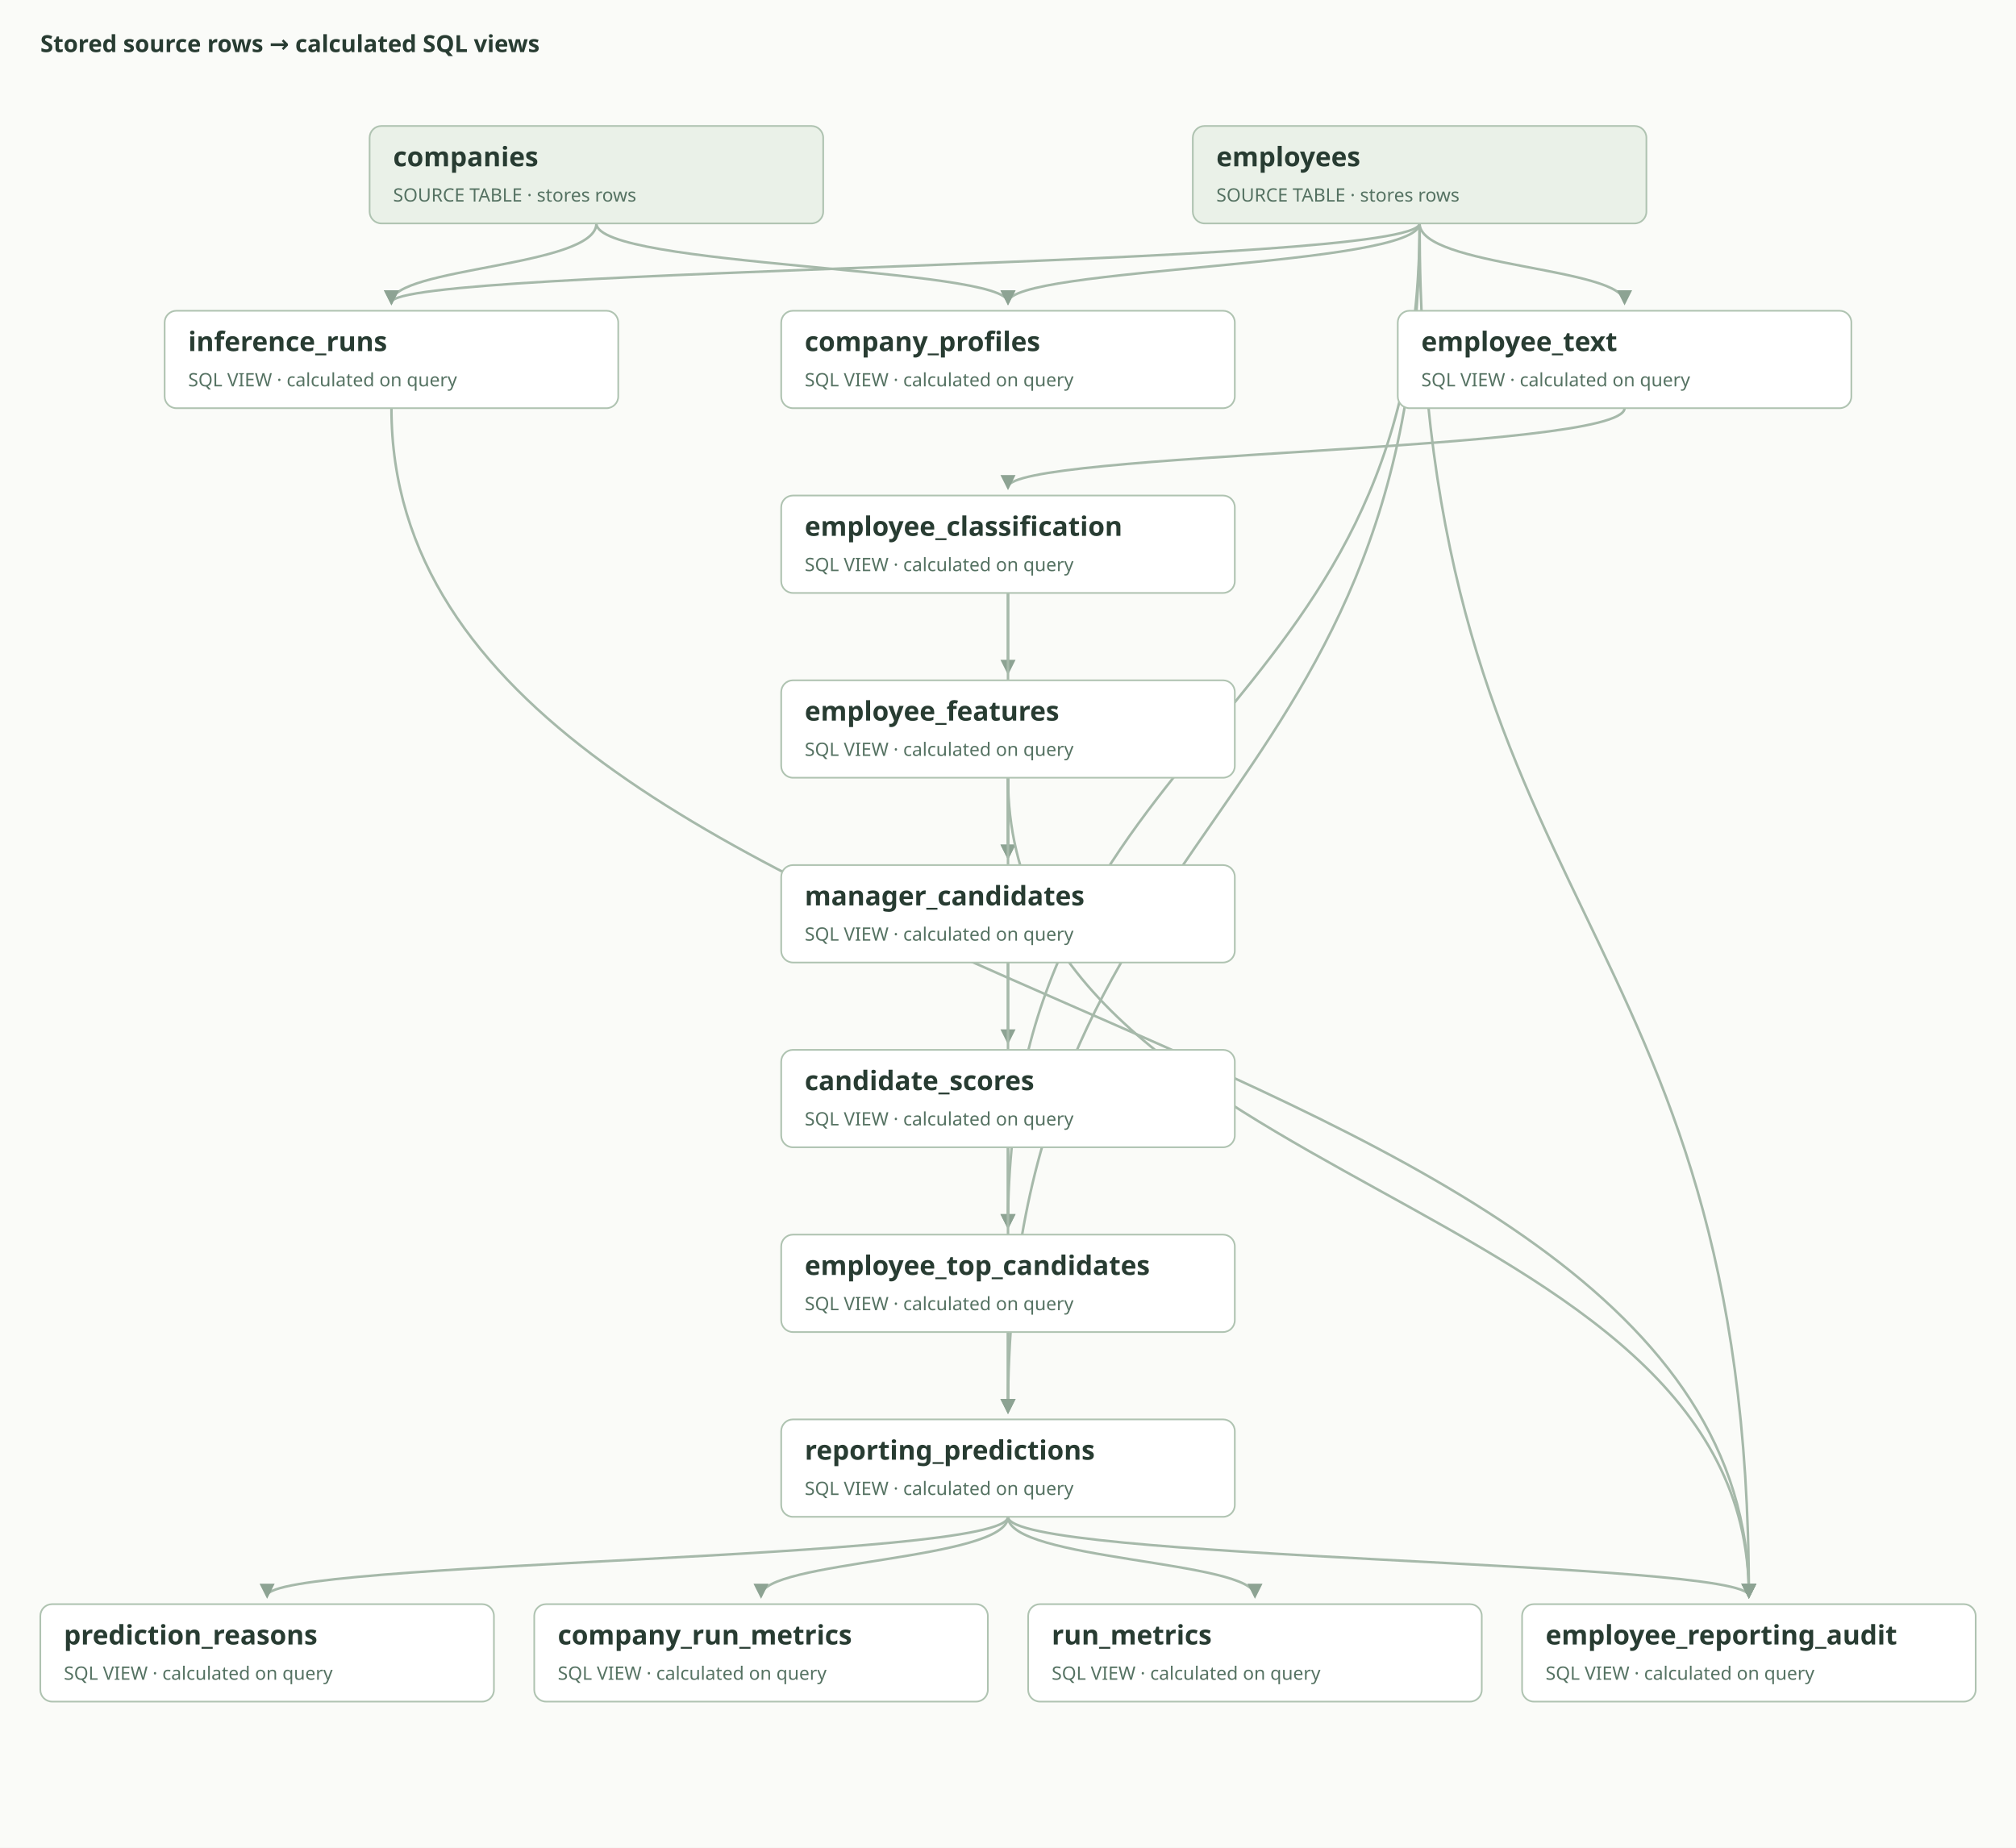
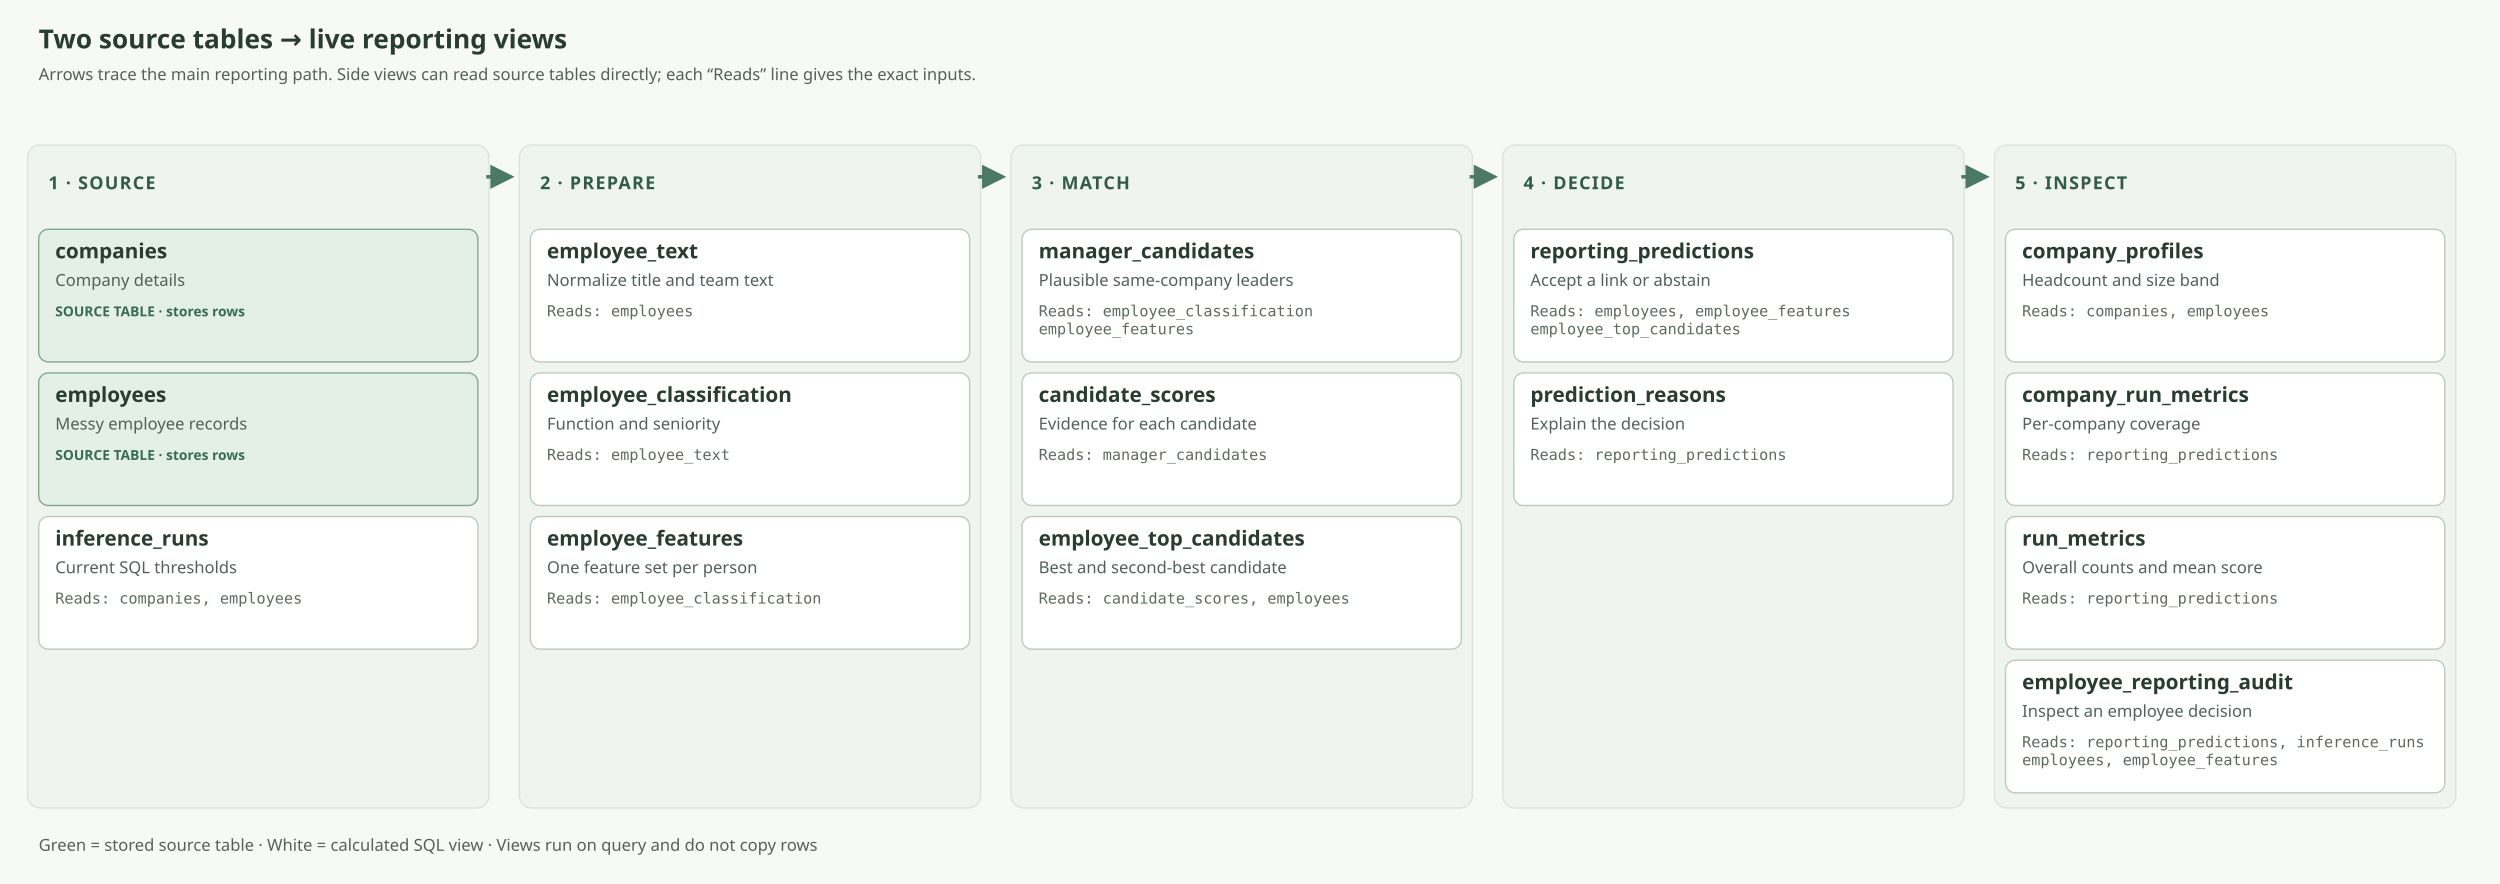
- <svg xmlns="http://www.w3.org/2000/svg" width="1200" height="1100" viewBox="0 0 1200 1100" role="img" aria-labelledby="title desc">
+ <svg xmlns="http://www.w3.org/2000/svg" width="1810" height="640" viewBox="0 0 1810 640" role="img" aria-labelledby="title desc">
  <defs>
-     <marker id="arrow" viewBox="0 0 10 10" refX="8" refY="5" markerWidth="6" markerHeight="6" orient="auto">
-       <path d="M0 0 L10 5 L0 10 Z" fill="#8da393" />
+     <marker id="flow-arrow" viewBox="0 0 10 10" refX="8" refY="5" markerWidth="7" markerHeight="7" orient="auto">
+       <path d="M0 0 L10 5 L0 10 Z" fill="#4b7965" />
    </marker>
  </defs>
-   <rect width="100%" height="100%" fill="#fafbf8" />
-   <style>text{font-family:system-ui,sans-serif;fill:#283c32}.name{font-size:16px;font-weight:650}.kind{font-size:11px;fill:#557262}.heading{font-size:14px;font-weight:650}</style>
-   <text x="24" y="31" class="heading">Stored source rows → calculated SQL views</text>
-   <path d="M355.0,133 C355.0,159.0 233.0,159.0 233.0,180" stroke="#a6b9aa" stroke-width="1.5" fill="none" marker-end="url(#arrow)" />
-   <path d="M845.0,133 C845.0,159.0 233.0,159.0 233.0,180" stroke="#a6b9aa" stroke-width="1.5" fill="none" marker-end="url(#arrow)" />
-   <path d="M355.0,133 C355.0,159.0 600.0,159.0 600.0,180" stroke="#a6b9aa" stroke-width="1.5" fill="none" marker-end="url(#arrow)" />
-   <path d="M845.0,133 C845.0,159.0 600.0,159.0 600.0,180" stroke="#a6b9aa" stroke-width="1.5" fill="none" marker-end="url(#arrow)" />
-   <path d="M845.0,133 C845.0,159.0 967.0,159.0 967.0,180" stroke="#a6b9aa" stroke-width="1.5" fill="none" marker-end="url(#arrow)" />
-   <path d="M967.0,243 C967.0,269.0 600.0,269.0 600.0,290" stroke="#a6b9aa" stroke-width="1.5" fill="none" marker-end="url(#arrow)" />
-   <path d="M600.0,353 C600.0,379.0 600.0,379.0 600.0,400" stroke="#a6b9aa" stroke-width="1.5" fill="none" marker-end="url(#arrow)" />
-   <path d="M600.0,353 C600.0,434.0 600.0,434.0 600.0,510" stroke="#a6b9aa" stroke-width="1.5" fill="none" marker-end="url(#arrow)" />
-   <path d="M600.0,463 C600.0,489.0 600.0,489.0 600.0,510" stroke="#a6b9aa" stroke-width="1.5" fill="none" marker-end="url(#arrow)" />
-   <path d="M600.0,573 C600.0,599.0 600.0,599.0 600.0,620" stroke="#a6b9aa" stroke-width="1.5" fill="none" marker-end="url(#arrow)" />
-   <path d="M600.0,683 C600.0,709.0 600.0,709.0 600.0,730" stroke="#a6b9aa" stroke-width="1.5" fill="none" marker-end="url(#arrow)" />
-   <path d="M845.0,133 C845.0,434.0 600.0,434.0 600.0,730" stroke="#a6b9aa" stroke-width="1.5" fill="none" marker-end="url(#arrow)" />
-   <path d="M845.0,133 C845.0,489.0 600.0,489.0 600.0,840" stroke="#a6b9aa" stroke-width="1.5" fill="none" marker-end="url(#arrow)" />
-   <path d="M600.0,463 C600.0,654.0 600.0,654.0 600.0,840" stroke="#a6b9aa" stroke-width="1.5" fill="none" marker-end="url(#arrow)" />
-   <path d="M600.0,793 C600.0,819.0 600.0,819.0 600.0,840" stroke="#a6b9aa" stroke-width="1.5" fill="none" marker-end="url(#arrow)" />
-   <path d="M600.0,903 C600.0,929.0 159.0,929.0 159.0,950" stroke="#a6b9aa" stroke-width="1.5" fill="none" marker-end="url(#arrow)" />
-   <path d="M600.0,903 C600.0,929.0 453.0,929.0 453.0,950" stroke="#a6b9aa" stroke-width="1.5" fill="none" marker-end="url(#arrow)" />
-   <path d="M600.0,903 C600.0,929.0 747.0,929.0 747.0,950" stroke="#a6b9aa" stroke-width="1.5" fill="none" marker-end="url(#arrow)" />
-   <path d="M600.0,903 C600.0,929.0 1041.0,929.0 1041.0,950" stroke="#a6b9aa" stroke-width="1.5" fill="none" marker-end="url(#arrow)" />
-   <path d="M233.0,243 C233.0,599.0 1041.0,599.0 1041.0,950" stroke="#a6b9aa" stroke-width="1.5" fill="none" marker-end="url(#arrow)" />
-   <path d="M845.0,133 C845.0,544.0 1041.0,544.0 1041.0,950" stroke="#a6b9aa" stroke-width="1.5" fill="none" marker-end="url(#arrow)" />
-   <path d="M600.0,463 C600.0,709.0 1041.0,709.0 1041.0,950" stroke="#a6b9aa" stroke-width="1.5" fill="none" marker-end="url(#arrow)" />
-   <rect x="220" y="75" width="270" height="58" rx="7" fill="#eaf1e8" stroke="#afc3b1" />
-   <text x="234" y="99" class="name">companies</text>
-   <text x="234" y="120" class="kind">SOURCE TABLE · stores rows</text>
-   <rect x="710" y="75" width="270" height="58" rx="7" fill="#eaf1e8" stroke="#afc3b1" />
-   <text x="724" y="99" class="name">employees</text>
-   <text x="724" y="120" class="kind">SOURCE TABLE · stores rows</text>
-   <rect x="98" y="185" width="270" height="58" rx="7" fill="#ffffff" stroke="#afc3b1" />
-   <text x="112" y="209" class="name">inference_runs</text>
-   <text x="112" y="230" class="kind">SQL VIEW · calculated on query</text>
-   <rect x="465" y="185" width="270" height="58" rx="7" fill="#ffffff" stroke="#afc3b1" />
-   <text x="479" y="209" class="name">company_profiles</text>
-   <text x="479" y="230" class="kind">SQL VIEW · calculated on query</text>
-   <rect x="832" y="185" width="270" height="58" rx="7" fill="#ffffff" stroke="#afc3b1" />
-   <text x="846" y="209" class="name">employee_text</text>
-   <text x="846" y="230" class="kind">SQL VIEW · calculated on query</text>
-   <rect x="465" y="295" width="270" height="58" rx="7" fill="#ffffff" stroke="#afc3b1" />
-   <text x="479" y="319" class="name">employee_classification</text>
-   <text x="479" y="340" class="kind">SQL VIEW · calculated on query</text>
-   <rect x="465" y="405" width="270" height="58" rx="7" fill="#ffffff" stroke="#afc3b1" />
-   <text x="479" y="429" class="name">employee_features</text>
-   <text x="479" y="450" class="kind">SQL VIEW · calculated on query</text>
-   <rect x="465" y="515" width="270" height="58" rx="7" fill="#ffffff" stroke="#afc3b1" />
-   <text x="479" y="539" class="name">manager_candidates</text>
-   <text x="479" y="560" class="kind">SQL VIEW · calculated on query</text>
-   <rect x="465" y="625" width="270" height="58" rx="7" fill="#ffffff" stroke="#afc3b1" />
-   <text x="479" y="649" class="name">candidate_scores</text>
-   <text x="479" y="670" class="kind">SQL VIEW · calculated on query</text>
-   <rect x="465" y="735" width="270" height="58" rx="7" fill="#ffffff" stroke="#afc3b1" />
-   <text x="479" y="759" class="name">employee_top_candidates</text>
-   <text x="479" y="780" class="kind">SQL VIEW · calculated on query</text>
-   <rect x="465" y="845" width="270" height="58" rx="7" fill="#ffffff" stroke="#afc3b1" />
-   <text x="479" y="869" class="name">reporting_predictions</text>
-   <text x="479" y="890" class="kind">SQL VIEW · calculated on query</text>
-   <rect x="24" y="955" width="270" height="58" rx="7" fill="#ffffff" stroke="#afc3b1" />
-   <text x="38" y="979" class="name">prediction_reasons</text>
-   <text x="38" y="1000" class="kind">SQL VIEW · calculated on query</text>
-   <rect x="318" y="955" width="270" height="58" rx="7" fill="#ffffff" stroke="#afc3b1" />
-   <text x="332" y="979" class="name">company_run_metrics</text>
-   <text x="332" y="1000" class="kind">SQL VIEW · calculated on query</text>
-   <rect x="612" y="955" width="270" height="58" rx="7" fill="#ffffff" stroke="#afc3b1" />
-   <text x="626" y="979" class="name">run_metrics</text>
-   <text x="626" y="1000" class="kind">SQL VIEW · calculated on query</text>
-   <rect x="906" y="955" width="270" height="58" rx="7" fill="#ffffff" stroke="#afc3b1" />
-   <text x="920" y="979" class="name">employee_reporting_audit</text>
-   <text x="920" y="1000" class="kind">SQL VIEW · calculated on query</text>
+   <rect width="1810" height="640" fill="#f7f9f6" />
+   <style>text{font-family:system-ui,sans-serif;fill:#283c32}.heading{font-size:19px;font-weight:700}.note{font-size:12px;fill:#526159}.stage{font-size:13px;font-weight:700;letter-spacing:.07em;fill:#315c49}.name{font-size:15px;font-weight:700}.description{font-size:12px;fill:#506159}.reads{font-family:ui-monospace,monospace;font-size:11px;fill:#5b6b5d}.kind{font-size:10px;font-weight:700;fill:#376c50}</style>
+   <text x="28" y="35" class="heading">Two source tables → live reporting views</text>
+   <text x="28" y="58" class="note">Arrows trace the main reporting path. Side views can read source tables directly; each “Reads” line gives the exact inputs.</text>
+   <rect x="20" y="105" width="334" height="480" rx="9" fill="#f0f4ef" stroke="#dae5da" />
+   <text x="35" y="137" class="stage">1 · SOURCE</text>
+   <path d="M352,128 H369" fill="none" stroke="#4b7965" stroke-width="2.5" marker-end="url(#flow-arrow)" />
+   <g aria-label="companies">
+     <rect x="28" y="166" width="318" height="96" rx="7" fill="#e4efe6" stroke="#80a98b" />
+     <text x="40" y="187" class="name">companies</text>
+     <text x="40" y="207" class="description">Company details</text>
+     <text x="40" y="229" class="kind">SOURCE TABLE · stores rows</text>
+   </g>
+   <g aria-label="employees">
+     <rect x="28" y="270" width="318" height="96" rx="7" fill="#e4efe6" stroke="#80a98b" />
+     <text x="40" y="291" class="name">employees</text>
+     <text x="40" y="311" class="description">Messy employee records</text>
+     <text x="40" y="333" class="kind">SOURCE TABLE · stores rows</text>
+   </g>
+   <g aria-label="inference_runs">
+     <rect x="28" y="374" width="318" height="96" rx="7" fill="#ffffff" stroke="#b9cbbd" />
+     <text x="40" y="395" class="name">inference_runs</text>
+     <text x="40" y="415" class="description">Current SQL thresholds</text>
+     <text x="40" y="437" class="reads">Reads: companies, employees</text>
+   </g>
+   <rect x="376" y="105" width="334" height="480" rx="9" fill="#f0f4ef" stroke="#dae5da" />
+   <text x="391" y="137" class="stage">2 · PREPARE</text>
+   <path d="M708,128 H725" fill="none" stroke="#4b7965" stroke-width="2.5" marker-end="url(#flow-arrow)" />
+   <g aria-label="employee_text">
+     <rect x="384" y="166" width="318" height="96" rx="7" fill="#ffffff" stroke="#b9cbbd" />
+     <text x="396" y="187" class="name">employee_text</text>
+     <text x="396" y="207" class="description">Normalize title and team text</text>
+     <text x="396" y="229" class="reads">Reads: employees</text>
+   </g>
+   <g aria-label="employee_classification">
+     <rect x="384" y="270" width="318" height="96" rx="7" fill="#ffffff" stroke="#b9cbbd" />
+     <text x="396" y="291" class="name">employee_classification</text>
+     <text x="396" y="311" class="description">Function and seniority</text>
+     <text x="396" y="333" class="reads">Reads: employee_text</text>
+   </g>
+   <g aria-label="employee_features">
+     <rect x="384" y="374" width="318" height="96" rx="7" fill="#ffffff" stroke="#b9cbbd" />
+     <text x="396" y="395" class="name">employee_features</text>
+     <text x="396" y="415" class="description">One feature set per person</text>
+     <text x="396" y="437" class="reads">Reads: employee_classification</text>
+   </g>
+   <rect x="732" y="105" width="334" height="480" rx="9" fill="#f0f4ef" stroke="#dae5da" />
+   <text x="747" y="137" class="stage">3 · MATCH</text>
+   <path d="M1064,128 H1081" fill="none" stroke="#4b7965" stroke-width="2.5" marker-end="url(#flow-arrow)" />
+   <g aria-label="manager_candidates">
+     <rect x="740" y="166" width="318" height="96" rx="7" fill="#ffffff" stroke="#b9cbbd" />
+     <text x="752" y="187" class="name">manager_candidates</text>
+     <text x="752" y="207" class="description">Plausible same-company leaders</text>
+     <text x="752" y="229" class="reads">Reads: employee_classification</text>
+     <text x="752" y="242" class="reads">employee_features</text>
+   </g>
+   <g aria-label="candidate_scores">
+     <rect x="740" y="270" width="318" height="96" rx="7" fill="#ffffff" stroke="#b9cbbd" />
+     <text x="752" y="291" class="name">candidate_scores</text>
+     <text x="752" y="311" class="description">Evidence for each candidate</text>
+     <text x="752" y="333" class="reads">Reads: manager_candidates</text>
+   </g>
+   <g aria-label="employee_top_candidates">
+     <rect x="740" y="374" width="318" height="96" rx="7" fill="#ffffff" stroke="#b9cbbd" />
+     <text x="752" y="395" class="name">employee_top_candidates</text>
+     <text x="752" y="415" class="description">Best and second-best candidate</text>
+     <text x="752" y="437" class="reads">Reads: candidate_scores, employees</text>
+   </g>
+   <rect x="1088" y="105" width="334" height="480" rx="9" fill="#f0f4ef" stroke="#dae5da" />
+   <text x="1103" y="137" class="stage">4 · DECIDE</text>
+   <path d="M1420,128 H1437" fill="none" stroke="#4b7965" stroke-width="2.5" marker-end="url(#flow-arrow)" />
+   <g aria-label="reporting_predictions">
+     <rect x="1096" y="166" width="318" height="96" rx="7" fill="#ffffff" stroke="#b9cbbd" />
+     <text x="1108" y="187" class="name">reporting_predictions</text>
+     <text x="1108" y="207" class="description">Accept a link or abstain</text>
+     <text x="1108" y="229" class="reads">Reads: employees, employee_features</text>
+     <text x="1108" y="242" class="reads">employee_top_candidates</text>
+   </g>
+   <g aria-label="prediction_reasons">
+     <rect x="1096" y="270" width="318" height="96" rx="7" fill="#ffffff" stroke="#b9cbbd" />
+     <text x="1108" y="291" class="name">prediction_reasons</text>
+     <text x="1108" y="311" class="description">Explain the decision</text>
+     <text x="1108" y="333" class="reads">Reads: reporting_predictions</text>
+   </g>
+   <rect x="1444" y="105" width="334" height="480" rx="9" fill="#f0f4ef" stroke="#dae5da" />
+   <text x="1459" y="137" class="stage">5 · INSPECT</text>
+   <g aria-label="company_profiles">
+     <rect x="1452" y="166" width="318" height="96" rx="7" fill="#ffffff" stroke="#b9cbbd" />
+     <text x="1464" y="187" class="name">company_profiles</text>
+     <text x="1464" y="207" class="description">Headcount and size band</text>
+     <text x="1464" y="229" class="reads">Reads: companies, employees</text>
+   </g>
+   <g aria-label="company_run_metrics">
+     <rect x="1452" y="270" width="318" height="96" rx="7" fill="#ffffff" stroke="#b9cbbd" />
+     <text x="1464" y="291" class="name">company_run_metrics</text>
+     <text x="1464" y="311" class="description">Per-company coverage</text>
+     <text x="1464" y="333" class="reads">Reads: reporting_predictions</text>
+   </g>
+   <g aria-label="run_metrics">
+     <rect x="1452" y="374" width="318" height="96" rx="7" fill="#ffffff" stroke="#b9cbbd" />
+     <text x="1464" y="395" class="name">run_metrics</text>
+     <text x="1464" y="415" class="description">Overall counts and mean score</text>
+     <text x="1464" y="437" class="reads">Reads: reporting_predictions</text>
+   </g>
+   <g aria-label="employee_reporting_audit">
+     <rect x="1452" y="478" width="318" height="96" rx="7" fill="#ffffff" stroke="#b9cbbd" />
+     <text x="1464" y="499" class="name">employee_reporting_audit</text>
+     <text x="1464" y="519" class="description">Inspect an employee decision</text>
+     <text x="1464" y="541" class="reads">Reads: reporting_predictions, inference_runs</text>
+     <text x="1464" y="554" class="reads">employees, employee_features</text>
+   </g>
+   <text x="28" y="616" class="note">Green = stored source table · White = calculated SQL view · Views run on query and do not copy rows</text>
</svg>
